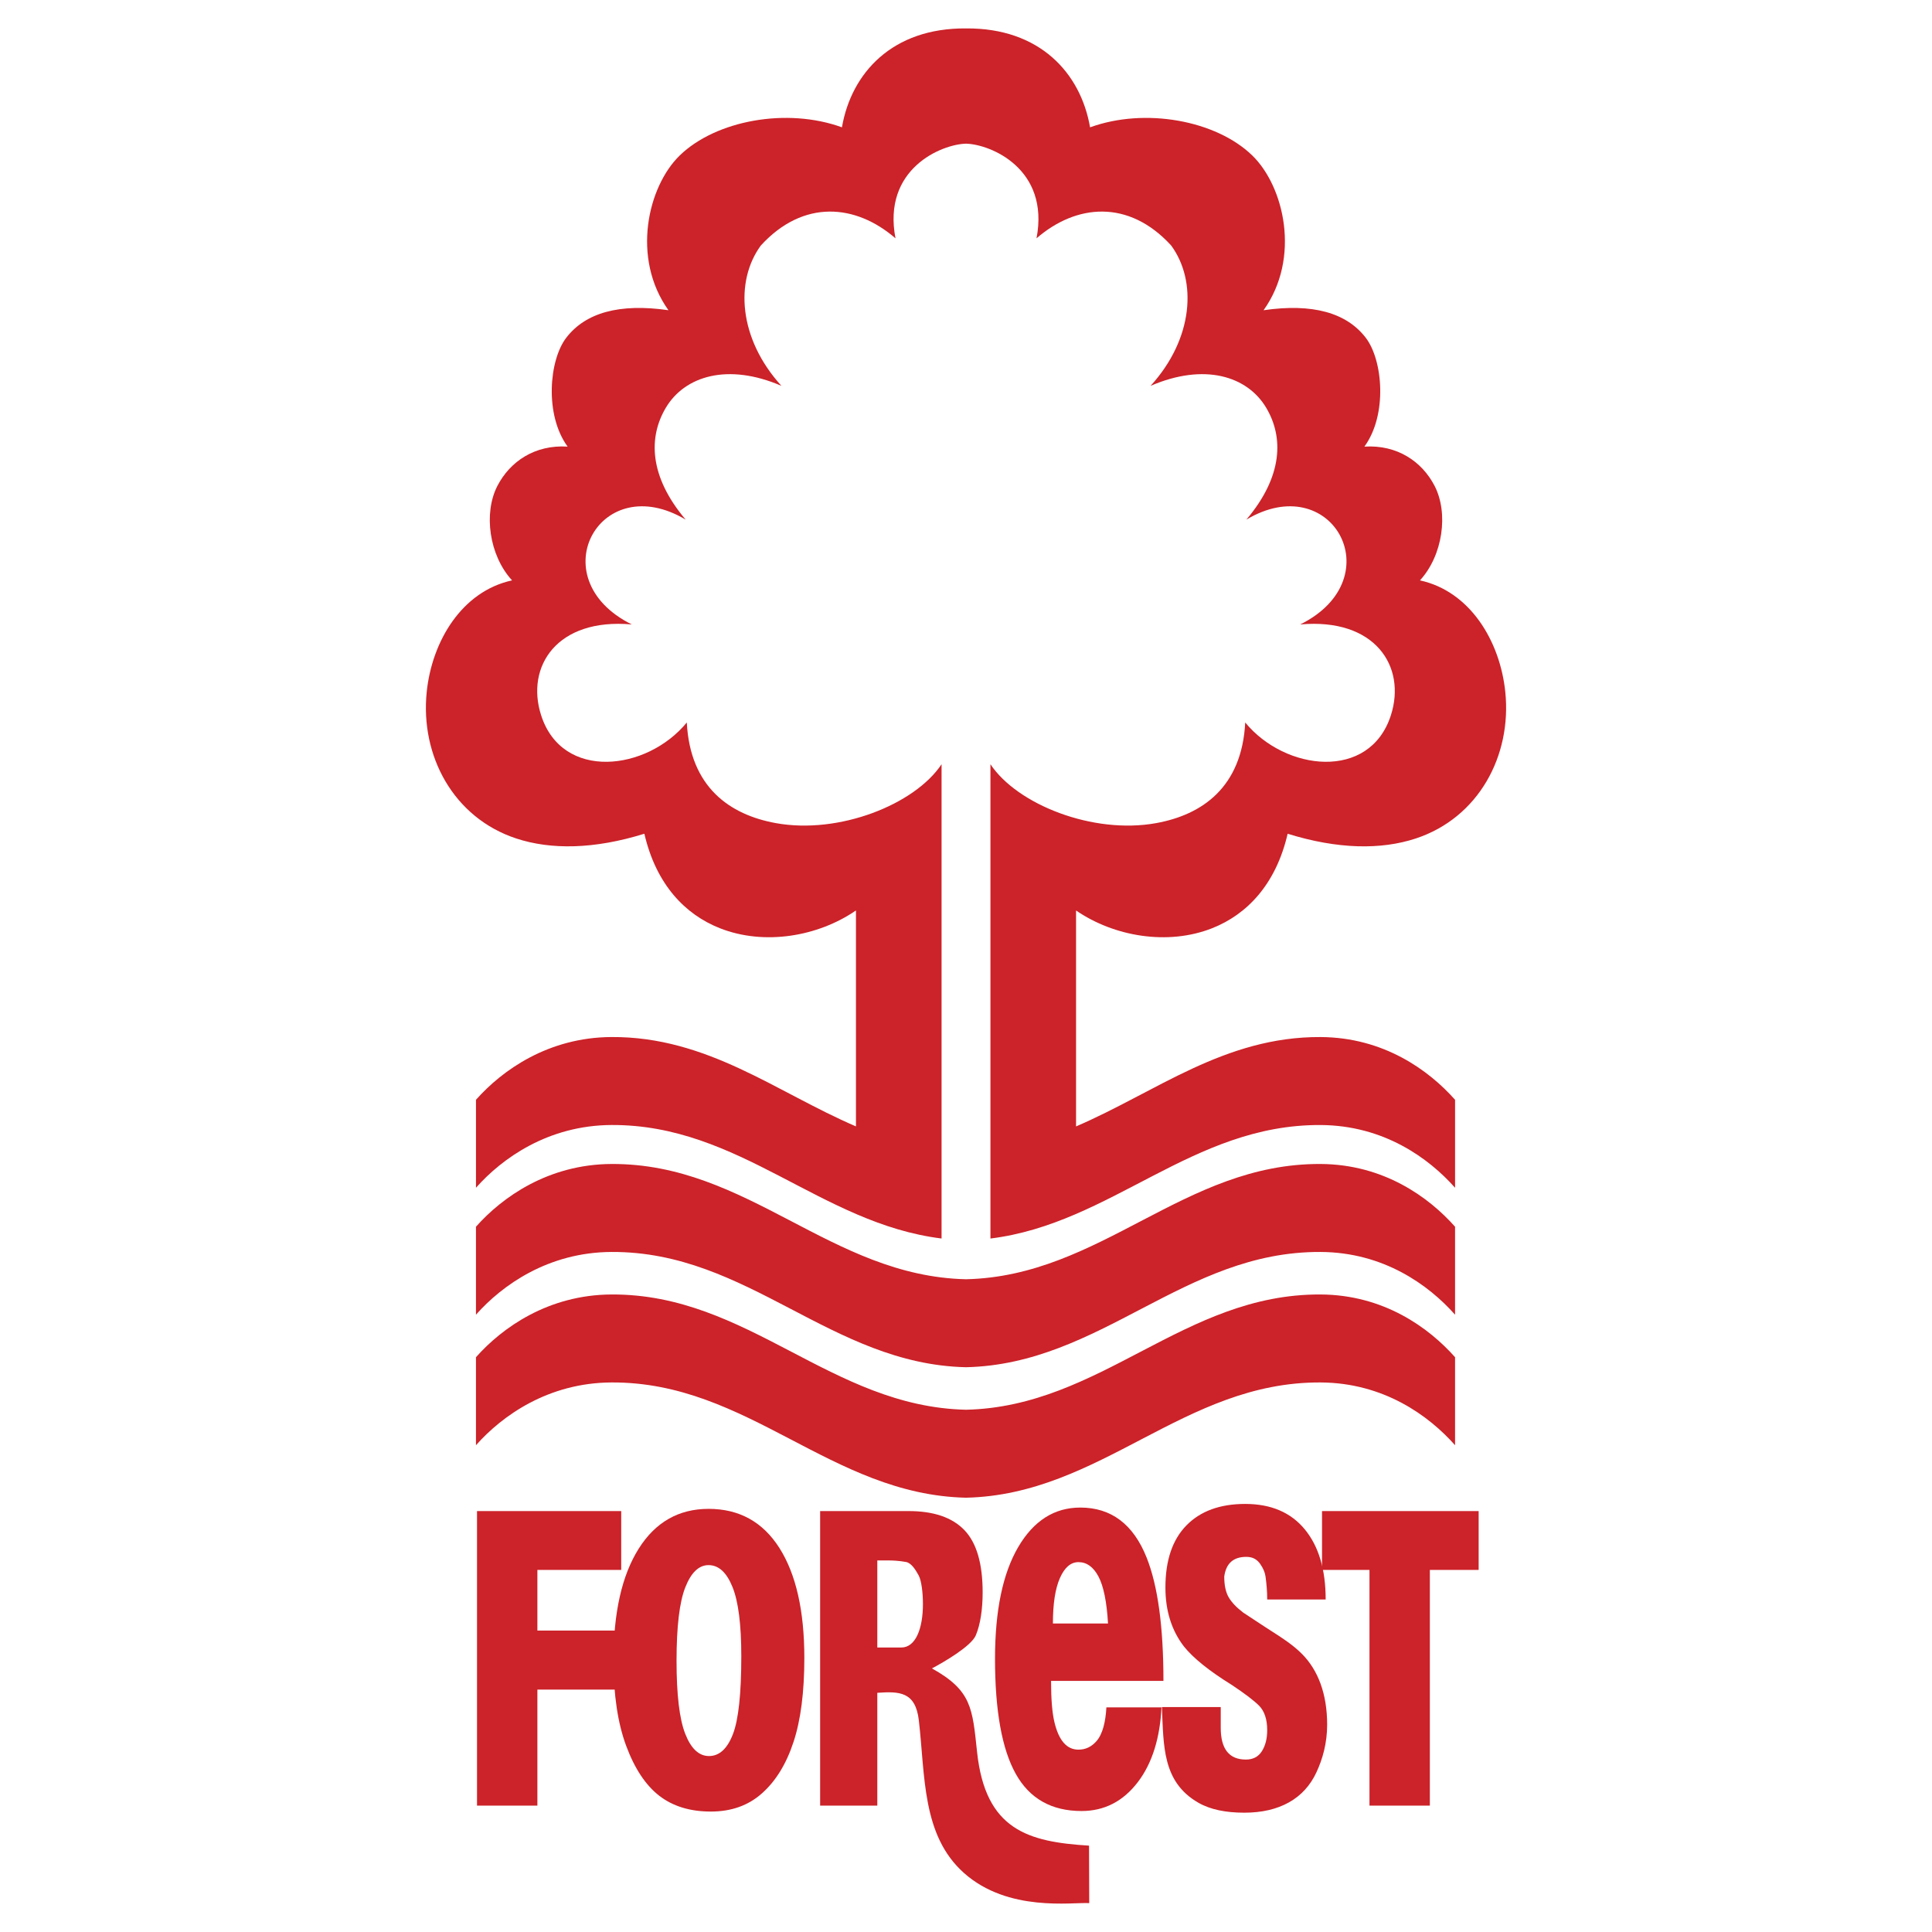
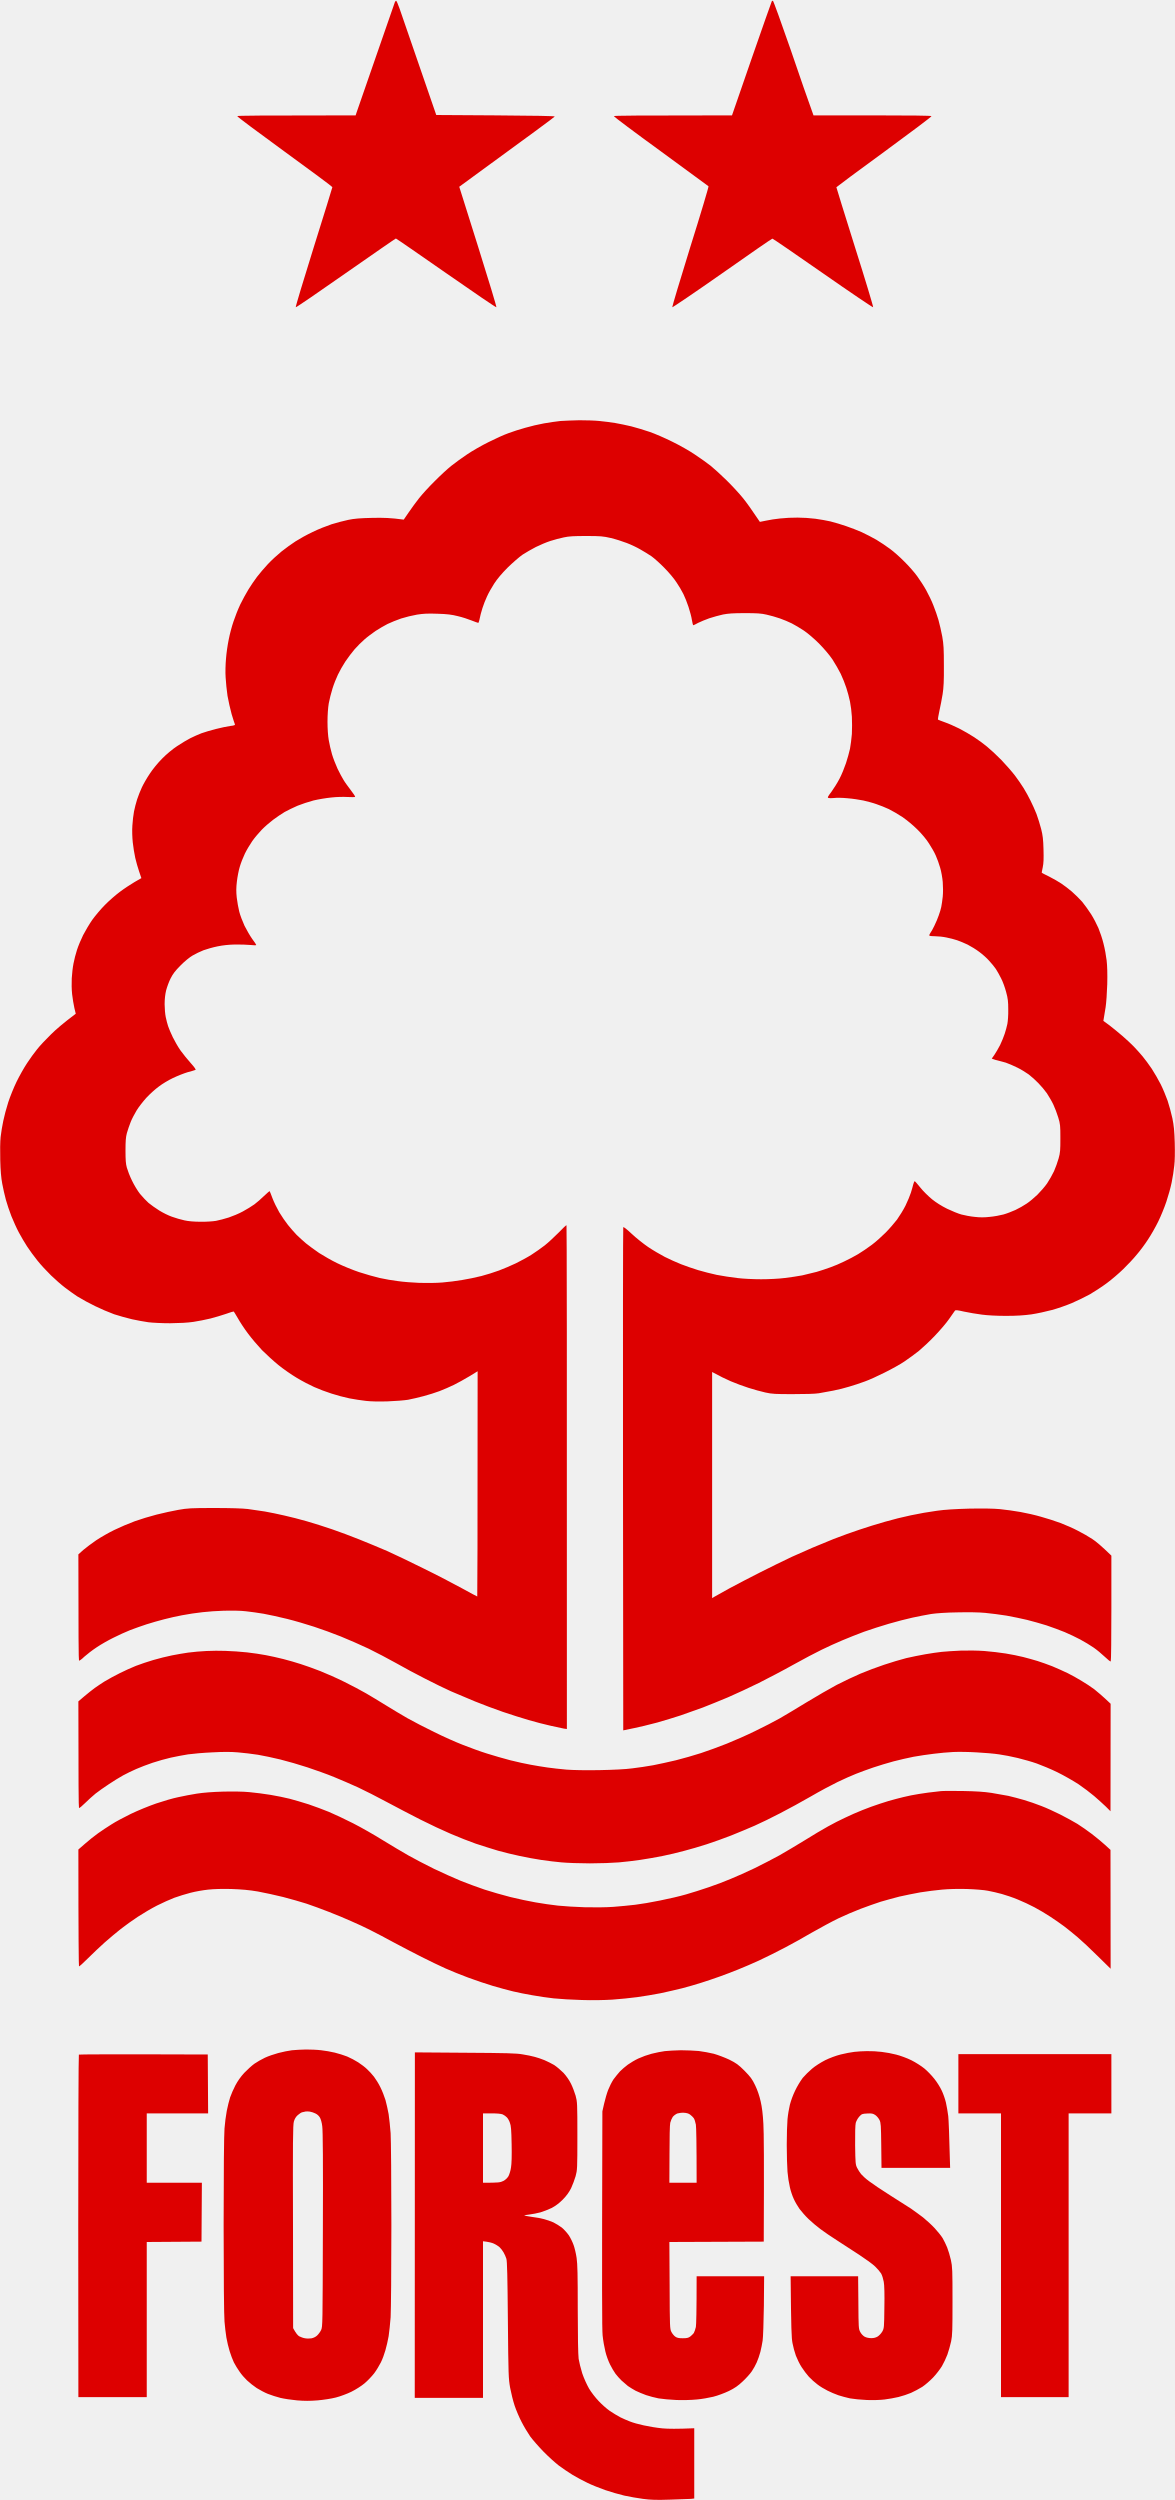
- <svg xmlns="http://www.w3.org/2000/svg" width="2500" height="2500" viewBox="0 0 192.756 192.756">
-   <g fill-rule="evenodd" clip-rule="evenodd">
-     <path fill="#fff" d="M0 0h192.756v192.756H0V0z" />
-     <path d="M145.172 118.471c-2.621-2.924-7.119-6.195-13.42-6.227-12.803-.068-20.859 9.834-32.936 11.324V76.249c2.68 4.021 10.225 7.017 16.533 5.874 4.605-.835 8.551-3.584 8.887-10.039 3.971 4.842 12.422 5.855 14.533-.724 1.561-4.858-1.572-9.731-9.045-9.059 4.666-2.313 5.422-6.295 3.912-8.984-1.463-2.606-5.057-3.997-9.285-1.476 3.656-4.319 3.729-8.237 1.963-11.181-1.877-3.133-6.152-4.48-11.52-2.164 4.291-4.717 4.645-10.482 2.049-14.007-4.25-4.642-9.486-4.131-13.43-.711 1.332-6.938-4.596-9.387-7.035-9.444-2.439.057-8.369 2.505-7.038 9.444-3.943-3.42-9.179-3.931-13.43.711-2.596 3.525-2.242 9.29 2.05 14.007-5.367-2.316-9.643-.969-11.52 2.164-1.765 2.943-1.694 6.862 1.963 11.181-4.228-2.521-7.821-1.13-9.285 1.476-1.51 2.689-.754 6.671 3.912 8.984-7.473-.673-10.606 4.2-9.046 9.059 2.112 6.579 10.562 5.565 14.534.724.336 6.455 4.282 9.204 8.886 10.039 6.309 1.144 13.854-1.853 16.533-5.874v47.319c-12.076-1.49-20.132-11.393-32.935-11.324-6.301.031-10.896 3.303-13.495 6.266l-.022 16.9c2.622-2.955 7.216-6.227 13.517-6.26 13.656-.072 21.877 11.193 35.375 11.5 13.498-.307 21.716-11.572 35.373-11.5 6.301.033 10.799 3.305 13.42 6.26v-16.939h.002z" fill="#fff" />
-     <path d="M87.529 168.891v11.258h-5.704V150.76h8.82c2.498 0 4.353.631 5.569 1.895 1.217 1.264 1.825 3.336 1.825 6.217 0 1.67-.227 3.213-.686 4.291-.458 1.078-3.17 2.66-4.374 3.295 3.978 2.209 4.038 3.982 4.504 8.346.834 7.768 5.082 8.961 11.17 9.336l.02 5.734c-1.705-.105-8.086.928-12.5-3.008-4.211-3.754-3.859-9.693-4.501-15.23-.334-2.88-1.962-2.894-4.143-2.745zm0-13.205v8.686h2.393c1.439 0 2.159-1.906 2.159-4.332 0-1.111-.142-2.344-.428-2.863-.283-.514-.698-1.219-1.242-1.334a9.693 9.693 0 0 0-1.049-.133c-.451-.038-1.285-.024-1.833-.024zM96.379 14.334c2.439.057 8.367 2.505 7.035 9.444 3.943-3.42 9.18-3.931 13.43.711 2.596 3.525 2.242 9.29-2.049 14.007 5.367-2.316 9.643-.969 11.52 2.164 1.766 2.943 1.693 6.862-1.963 11.181 4.229-2.521 7.822-1.13 9.285 1.476 1.51 2.689.754 6.671-3.912 8.984 7.473-.673 10.605 4.2 9.045 9.059-2.111 6.579-10.562 5.565-14.533.724-.336 6.455-4.281 9.204-8.887 10.039-6.309 1.144-13.854-1.853-16.533-5.874v47.319c12.076-1.49 20.133-11.393 32.936-11.324 6.301.031 10.799 3.303 13.42 6.26v-8.777c-2.621-2.955-7.119-6.227-13.42-6.26-9.602-.051-16.443 5.506-24.395 8.916V90.838c3.777 2.599 9.135 3.524 13.578 1.771 3.455-1.364 6.357-4.349 7.533-9.427 5.018 1.562 9.336 1.611 12.787.472 6.254-2.064 9.576-8.238 8.93-14.597-.518-5.081-3.506-10.06-8.516-11.152 2.285-2.493 2.869-6.709 1.455-9.438-1.248-2.408-3.713-4.112-7-3.908 2.322-3.179 1.844-8.633.139-10.857-1.912-2.495-5.295-3.461-10.199-2.75 3.73-5.221 2.057-12.356-1.131-15.446-3.604-3.493-10.682-4.803-16.178-2.802-.938-5.423-5.025-9.927-12.376-9.869C89.029 2.776 84.937 7.28 84 12.703c-5.497-2-12.573-.691-16.177 2.802-3.188 3.09-4.862 10.225-1.132 15.446-4.904-.711-8.287.255-10.199 2.75-1.705 2.225-2.183 7.678.14 10.857-3.288-.204-5.752 1.5-7.001 3.908-1.415 2.729-.83 6.945 1.456 9.438-5.011 1.093-7.999 6.071-8.516 11.152-.647 6.359 2.676 12.533 8.93 14.597 3.451 1.139 7.77 1.089 12.787-.472 1.175 5.079 4.078 8.063 7.533 9.427 4.443 1.753 9.801.828 13.578-1.771v21.544c-7.952-3.41-14.792-8.967-24.394-8.916-6.301.033-10.896 3.305-13.517 6.26v8.777c2.622-2.957 7.216-6.229 13.517-6.26 12.802-.068 20.859 9.834 32.935 11.324V76.249c-2.68 4.021-10.224 7.017-16.533 5.874-4.604-.835-8.55-3.584-8.886-10.039-3.971 4.842-12.421 5.855-14.534-.724-1.561-4.858 1.573-9.731 9.046-9.059-4.666-2.313-5.422-6.295-3.912-8.984 1.463-2.606 5.057-3.997 9.285-1.476-3.657-4.319-3.728-8.237-1.963-11.181 1.877-3.133 6.153-4.48 11.52-2.164-4.292-4.717-4.646-10.482-2.05-14.007 4.25-4.642 9.487-4.131 13.43-.711-1.333-6.939 4.597-9.387 7.036-9.444zm0 113.297c13.498-.307 21.716-11.572 35.373-11.5 6.301.033 10.799 3.305 13.42 6.26v8.777c-2.621-2.957-7.119-6.229-13.42-6.26-13.656-.072-21.875 11.193-35.373 11.5-13.498-.307-21.719-11.572-35.375-11.5-6.301.031-10.896 3.303-13.517 6.26v-8.777c2.622-2.955 7.216-6.227 13.517-6.26 13.656-.072 21.877 11.193 35.375 11.5zm0 13.019c13.498-.307 21.716-11.572 35.373-11.5 6.301.033 10.799 3.305 13.42 6.26v8.781c-2.621-2.959-7.119-6.23-13.42-6.264-13.656-.072-21.875 11.193-35.373 11.5-13.498-.307-21.719-11.572-35.375-11.5-6.301.033-10.896 3.305-13.517 6.264v-8.781c2.622-2.955 7.216-6.227 13.517-6.26 13.656-.072 21.877 11.194 35.375 11.5zM115.924 170.312h5.869v2.066c0 2.117.836 3.174 2.508 3.174.715 0 1.25-.279 1.602-.842.352-.559.525-1.254.525-2.086 0-1.084-.27-1.9-.809-2.449-.27-.266-.625-.568-1.07-.906s-.994-.725-1.65-1.162c-2.262-1.4-3.855-2.684-4.781-3.844-1.227-1.592-1.844-3.553-1.844-5.873 0-2.719.703-4.785 2.102-6.207 1.398-1.424 3.35-2.135 5.859-2.135 2.576 0 4.555.848 5.945 2.537 1.389 1.689 2.082 4.021 2.082 6.994h-5.834c0-.422-.014-.809-.045-1.16a17.776 17.776 0 0 0-.121-1.127c-.053-.402-.225-.812-.518-1.234a1.638 1.638 0 0 0-.57-.539c-.23-.127-.508-.191-.836-.191-1.287 0-2.02.656-2.195 1.969 0 .867.148 1.559.445 2.068s.787 1.023 1.461 1.533l2.154 1.416c1.025.65 1.799 1.16 2.32 1.537.518.377.992.771 1.408 1.195 1.553 1.58 2.479 3.924 2.479 7.023 0 1.852-.455 3.434-1.07 4.756-.613 1.318-1.529 2.322-2.752 3.004-1.219.68-2.703 1.023-4.443 1.023-1.836 0-3.387-.303-4.602-1.004-3.592-2.077-3.447-5.692-3.619-9.536z" fill="#cc2229" />
-     <path fill="#cc2229" d="M131.898 156.631v-5.871h15.627v5.871h-4.869v23.517h-6.023v-23.517h-4.735zM61.208 165.66c0-4.77.837-8.482 2.509-11.139 1.669-2.656 3.999-3.982 6.979-3.982 3.059 0 5.417 1.305 7.07 3.91 1.655 2.611 2.483 6.268 2.483 10.971 0 3.41-.362 6.211-1.085 8.393-.722 2.189-1.768 3.887-3.135 5.102-1.364 1.219-3.068 1.824-5.106 1.824-2.073 0-3.79-.525-5.147-1.574-1.357-1.051-2.458-2.709-3.302-4.982-.843-2.271-1.266-5.113-1.266-8.523zm6.291.037c0 3.387.288 5.814.869 7.293.58 1.475 1.368 2.211 2.367 2.211 1.025 0 1.822-.719 2.383-2.17.562-1.443.842-4.041.842-7.791 0-3.152-.292-5.457-.88-6.906-.586-1.457-1.382-2.182-2.389-2.182-.961 0-1.736.736-2.319 2.217-.582 1.473-.873 3.918-.873 7.328z" />
-     <path fill="#cc2229" d="M53.615 180.148h-6.023V150.76h14.387v5.871h-8.364v6.049h7.81v5.89h-7.81v11.578zM110.385 170.344h5.498c-.145 2.947-.883 5.521-2.355 7.449-1.471 1.928-3.342 2.893-5.621 2.893-3 0-5.191-1.24-6.568-3.715-1.379-2.473-2.066-6.299-2.066-11.479 0-4.799.773-8.512 2.314-11.141s3.607-3.941 6.195-3.941c3.088 0 5.293 1.666 6.617 4.99 1.117 2.799 1.678 6.895 1.678 12.301h-11.213c0 1.814.111 3.197.342 4.141.434 1.812 1.23 2.721 2.391 2.721.703 0 1.307-.283 1.801-.852.622-.713.905-1.93.987-3.367zm.162-8.367c-.125-2.154-.439-3.713-.947-4.678-.51-.963-1.178-1.445-2.004-1.445-.764 0-1.383.531-1.848 1.588-.467 1.055-.699 2.572-.699 4.535h5.498z" />
-   </g>
+ <svg xmlns="http://www.w3.org/2000/svg" width="94" height="200">
+   <path fill-rule="evenodd" d="M31.69.06c.03 0 .16.29.28.64l2.93 8.5 4.75.03c3.11.02 4.74.05 4.73.09s-1.73 1.31-7.64 5.62l1.51 4.8c.83 2.64 1.49 4.82 1.46 4.84-.02.03-1.83-1.2-4.02-2.73-2.18-1.52-3.99-2.77-4.02-2.77s-1.83 1.25-4.01 2.77c-2.18 1.53-3.98 2.76-4 2.73-.03-.02.62-2.18 1.44-4.8.82-2.61 1.49-4.78 1.49-4.81 0-.04-1.72-1.31-3.82-2.84s-3.81-2.8-3.79-2.84 1.67-.06 9.47-.06l.09-.27c.05-.14.74-2.15 1.55-4.47.8-2.32 1.48-4.26 1.5-4.32.03-.06.07-.11.1-.11m30.14 0c.04 0 .67 1.75 1.41 3.88.73 2.14 1.44 4.2 1.84 5.29h4.71c3.07 0 4.71.02 4.73.06s-1.69 1.32-3.79 2.86c-2.1 1.53-3.82 2.81-3.82 2.83 0 .03.67 2.19 1.49 4.8.83 2.62 1.48 4.78 1.45 4.8s-1.84-1.2-4.03-2.73c-2.18-1.52-4-2.77-4.03-2.76-.04 0-1.84 1.24-4.01 2.77-2.17 1.52-3.97 2.74-4 2.72-.02-.02.63-2.2 1.45-4.84.83-2.64 1.48-4.82 1.45-4.84-.03-.03-1.75-1.28-3.82-2.8-2.08-1.51-3.76-2.77-3.75-2.81.02-.04 1.66-.06 9.45-.06l1.57-4.54C61 2.2 61.72.13 61.74.11c.01-.03.05-.05.09-.05M46.35 33.62c.53 0 1.25.02 1.61.06.36.03.92.11 1.25.16.32.05.91.18 1.3.27.39.1 1.05.3 1.46.44s1.22.49 1.8.78c.58.28 1.41.75 1.83 1.04.43.28.99.69 1.25.89.25.2.82.72 1.26 1.15s1.04 1.08 1.33 1.44.71.94 1.35 1.9l.5-.1c.27-.06.77-.14 1.1-.17a12.5 12.5 0 0 1 2.84.02c.36.05.89.14 1.19.21a17 17 0 0 1 2.51.86c.34.16.87.43 1.18.61.31.19.8.51 1.09.73.29.21.81.67 1.15 1.02.35.34.81.87 1.02 1.16s.54.79.72 1.12.45.87.58 1.22c.14.34.32.87.41 1.18s.22.9.3 1.31c.11.64.13.98.13 2.34.01 1.22-.02 1.75-.1 2.27-.06.38-.18.99-.26 1.35s-.13.67-.11.69.27.11.54.21c.27.09.79.32 1.15.5s.9.5 1.21.7.77.54 1.02.75c.26.21.78.69 1.16 1.08.37.39.86.95 1.08 1.24s.53.74.69 1 .41.71.55 1c.15.29.36.77.48 1.07.11.3.28.84.37 1.19.13.51.17.84.19 1.64.02.74.01 1.1-.06 1.43-.05.24-.09.44-.08.44 0 .01.27.15.6.31.32.16.75.41.96.55.2.13.58.42.84.64.25.22.63.59.84.83.2.25.52.69.71.99s.45.8.58 1.1c.13.31.32.87.41 1.25.1.38.21.98.25 1.34.05.42.07 1.1.05 1.9-.02.69-.08 1.52-.13 1.84-.05.33-.12.71-.18 1.1l.49.36c.27.21.74.59 1.05.86.3.26.71.64.9.84.2.2.5.55.69.77.19.23.52.67.74 1 .21.33.54.89.72 1.25s.42.95.55 1.31c.12.36.29.99.38 1.4.12.59.16 1 .19 1.97.02.75.01 1.45-.04 1.83-.03.35-.13.95-.21 1.35-.08.39-.27 1.08-.42 1.52-.15.45-.44 1.16-.65 1.59s-.58 1.08-.82 1.44c-.23.36-.64.91-.9 1.21-.25.31-.74.83-1.08 1.16s-.92.83-1.3 1.11c-.37.28-.99.68-1.36.9-.38.21-1.04.53-1.46.71-.43.18-1.14.43-1.59.55-.44.12-1.18.28-1.64.35-.61.08-1.17.12-2.04.12-.72 0-1.48-.04-1.92-.1-.41-.05-1.04-.16-1.42-.24-.57-.13-.69-.14-.74-.07-.04.05-.25.35-.47.67s-.74.92-1.15 1.35-.98.96-1.27 1.2c-.29.23-.81.61-1.15.84s-1.06.63-1.59.89c-.53.27-1.24.59-1.58.71-.34.13-.9.31-1.24.41-.34.11-.92.25-1.28.32s-.87.16-1.15.21c-.31.05-1.09.07-2.08.07-1.39 0-1.66-.01-2.2-.13-.34-.08-.95-.24-1.34-.37-.39-.12-1.03-.36-1.43-.53-.39-.17-.89-.41-1.49-.74v18.09l.2-.12c.11-.07.65-.37 1.2-.67a120 120 0 0 1 4.97-2.51c.44-.2 1.18-.53 1.65-.73.46-.19 1.23-.51 1.7-.7a48 48 0 0 1 4.11-1.38 30 30 0 0 1 4.16-.88c.61-.09 1.49-.14 2.58-.17 1.09-.02 1.91-.01 2.45.04.44.04 1.19.15 1.65.23s1.2.25 1.64.38c.45.12 1.15.35 1.56.5.41.16 1.04.43 1.39.62.36.18.88.48 1.15.66.28.18.73.55 1.53 1.33v4.21c0 2.31-.02 4.23-.05 4.25-.03.03-.24-.14-.48-.37s-.65-.57-.9-.74c-.26-.18-.74-.47-1.06-.64s-.88-.44-1.24-.59-1.02-.39-1.46-.54c-.45-.14-1.15-.34-1.56-.44s-1.15-.25-1.64-.34c-.5-.08-1.27-.18-1.71-.22-.5-.05-1.36-.06-2.24-.04-.87.01-1.68.07-2.08.13a38 38 0 0 0-1.49.29c-.46.1-1.31.32-1.89.49-.59.17-1.48.46-1.99.64-.51.19-1.3.5-1.74.69-.45.19-1.19.52-1.65.75-.46.22-1.48.76-2.27 1.2-.78.44-2.03 1.09-2.76 1.46-.74.36-1.84.88-2.45 1.14-.62.26-1.53.63-2.02.82-.5.18-1.3.47-1.77.63-.48.16-1.32.41-1.87.57-.55.15-1.38.36-2.73.63l-.02-20.09c-.01-11.05 0-20.12.02-20.16.02-.05.28.15.67.52.35.33.94.8 1.32 1.06.37.25.97.6 1.33.79.36.18.95.45 1.31.59s.97.35 1.36.47c.4.12 1.07.29 1.49.38.43.08 1.16.2 1.62.25.46.06 1.33.1 1.93.1.59 0 1.45-.04 1.89-.1.44-.05 1.07-.15 1.4-.21.32-.07.84-.2 1.15-.28.31-.09.79-.25 1.09-.36.29-.1.79-.31 1.11-.47.33-.15.83-.42 1.12-.59s.78-.51 1.09-.74.8-.67 1.1-.97.71-.78.92-1.05c.2-.28.51-.78.68-1.12.17-.35.36-.81.43-1.03.07-.23.16-.53.19-.67.04-.15.09-.26.12-.25.03 0 .23.24.45.51.22.28.64.69.93.93.32.26.78.55 1.21.76.37.18.89.39 1.14.46.26.07.74.16 1.06.19.42.05.78.05 1.21 0 .34-.03.83-.12 1.09-.19s.69-.24.96-.36c.28-.13.68-.36.9-.51.23-.15.61-.47.86-.71.25-.25.6-.65.78-.91.17-.26.42-.69.55-.97a9 9 0 0 0 .37-1.03c.13-.46.14-.67.14-1.62 0-1-.01-1.13-.17-1.65-.09-.31-.27-.77-.39-1.03s-.36-.66-.52-.91a7.6 7.6 0 0 0-1.46-1.51c-.21-.15-.61-.4-.9-.54-.29-.15-.71-.32-.93-.4-.23-.07-.51-.14-.63-.17-.11-.02-.28-.07-.49-.15l.21-.3c.11-.16.32-.52.46-.79.13-.28.3-.68.37-.91.07-.22.17-.57.21-.78.04-.2.08-.72.07-1.15 0-.63-.03-.9-.17-1.4-.09-.35-.27-.84-.4-1.09-.13-.26-.32-.6-.42-.75-.11-.16-.34-.45-.53-.65-.18-.21-.54-.53-.8-.72-.25-.19-.67-.45-.93-.58-.25-.12-.63-.28-.84-.35-.2-.07-.59-.17-.85-.22-.27-.06-.67-.1-.9-.1s-.44-.02-.47-.05c-.02-.02.01-.12.07-.2.07-.09.22-.35.33-.59.12-.24.28-.62.35-.83.08-.21.17-.52.2-.67s.09-.53.12-.83c.03-.33.03-.79 0-1.17-.03-.34-.12-.86-.21-1.15-.08-.29-.24-.73-.35-.97-.1-.24-.35-.67-.54-.96-.19-.31-.59-.79-.94-1.13a9.5 9.5 0 0 0-1.19-.99c-.32-.21-.81-.5-1.08-.63-.28-.13-.72-.31-1-.4-.27-.1-.74-.22-1.04-.29-.3-.06-.87-.15-1.27-.18-.4-.04-.89-.05-1.07-.02-.19.02-.39.02-.45 0-.1-.04-.06-.11.23-.49.18-.25.48-.72.65-1.05.17-.32.4-.89.52-1.25s.26-.88.32-1.15c.05-.27.12-.81.15-1.18.02-.38.02-1 0-1.38-.02-.37-.09-.92-.15-1.21s-.19-.79-.29-1.09c-.1-.31-.3-.82-.45-1.13s-.45-.82-.66-1.15c-.25-.37-.66-.85-1.08-1.28-.39-.39-.92-.84-1.22-1.04-.29-.19-.72-.45-.96-.57s-.67-.3-.96-.4-.77-.24-1.06-.3c-.42-.1-.79-.12-1.74-.12-.93 0-1.33.03-1.74.11-.29.06-.78.2-1.09.3-.3.11-.71.27-.9.37-.18.1-.36.19-.39.19-.02 0-.07-.19-.11-.43-.03-.23-.16-.7-.27-1.04s-.3-.81-.41-1.03a9 9 0 0 0-.55-.93c-.19-.3-.63-.82-.97-1.16-.34-.35-.8-.76-1.02-.92-.23-.15-.63-.41-.91-.56-.27-.16-.76-.39-1.08-.51-.33-.13-.9-.31-1.28-.4-.61-.14-.81-.16-1.95-.16-1.01 0-1.39.02-1.8.11-.3.06-.78.19-1.09.29s-.83.32-1.15.48c-.33.17-.8.44-1.06.61-.25.17-.79.64-1.19 1.03-.48.48-.84.91-1.08 1.28-.2.31-.47.78-.59 1.06a8.3 8.3 0 0 0-.6 1.86c-.03.13-.07.23-.09.23-.03 0-.27-.09-.53-.19-.27-.11-.76-.27-1.11-.35-.47-.12-.85-.17-1.61-.19-.78-.03-1.14-.01-1.65.07-.36.06-.93.2-1.27.31-.34.12-.83.31-1.09.44-.25.13-.69.38-.96.56-.27.19-.68.49-.9.69-.22.19-.57.54-.77.77s-.53.67-.74.98c-.2.3-.47.78-.6 1.06-.13.27-.33.77-.43 1.1-.11.34-.24.87-.3 1.19-.06.36-.1.91-.1 1.48 0 .56.04 1.12.1 1.46.05.31.17.82.26 1.13s.29.82.44 1.15c.16.33.37.73.48.9.1.18.37.54.58.82.21.27.37.51.35.54-.03.02-.3.03-.61.01s-.89-.01-1.3.04c-.41.04-1.06.15-1.43.24-.38.1-.95.29-1.27.42-.33.14-.79.37-1.03.5-.24.14-.66.43-.93.63-.28.21-.69.57-.91.8-.23.24-.57.64-.75.9s-.45.71-.59 1-.33.77-.41 1.06c-.09.29-.19.82-.23 1.18-.06.49-.06.82-.01 1.28.04.34.13.85.2 1.12.07.28.26.78.42 1.13.17.34.45.82.62 1.06.18.24.32.45.32.48s-.2.03-.45 0-.8-.04-1.23-.04c-.51.01-.99.06-1.42.15-.36.07-.87.22-1.12.31-.26.1-.65.29-.87.42-.23.13-.65.47-.97.8-.42.42-.61.67-.79 1.03-.13.25-.29.69-.36.96-.08.33-.12.71-.12 1.11 0 .33.04.8.09 1.03s.13.56.19.73.22.57.37.87c.15.31.43.8.63 1.08s.57.73.82 1.01c.28.31.42.51.37.53-.04.02-.33.11-.64.19-.3.09-.83.3-1.18.47-.34.16-.84.46-1.11.67-.28.2-.73.61-1 .9-.27.3-.63.76-.79 1.03s-.38.68-.47.92c-.1.24-.23.64-.3.88-.09.33-.11.65-.11 1.4 0 .73.02 1.06.11 1.37.06.22.24.69.41 1.03.16.34.45.82.64 1.06.2.24.5.56.68.72.18.15.57.43.86.61s.75.41 1.02.5c.27.1.72.23 1 .29.3.07.79.11 1.27.11.43.01.99-.03 1.24-.07.26-.05.72-.17 1.03-.27.3-.1.81-.31 1.12-.48.3-.16.72-.42.93-.57.2-.15.55-.45.77-.67.23-.21.42-.39.44-.39s.12.24.23.55c.11.3.36.81.55 1.14.19.32.51.78.7 1.02s.51.6.69.79c.19.19.53.49.75.68.22.18.7.53 1.05.77.36.23 1.02.61 1.46.82.45.22 1.23.54 1.74.71.52.17 1.26.38 1.65.47s1.05.2 1.46.25c.41.06 1.18.12 1.71.14.55.02 1.34.01 1.83-.03a20 20 0 0 0 3.14-.52c.39-.1 1.02-.3 1.4-.44.37-.14.99-.4 1.36-.58.38-.19.94-.49 1.25-.69.3-.19.78-.53 1.05-.74.28-.22.77-.68 1.11-1.02.33-.35.62-.62.63-.59.02.03.04 9.1.03 40.3l-.23-.03c-.13-.03-.61-.13-1.07-.23s-1.26-.31-1.77-.46-1.44-.44-2.05-.65c-.62-.21-1.62-.59-2.24-.84-.61-.25-1.48-.62-1.92-.81-.45-.2-1.37-.65-2.05-1-.69-.35-1.74-.91-2.33-1.25-.6-.34-1.6-.86-2.21-1.16-.62-.29-1.61-.73-2.21-.97-.59-.24-1.56-.59-2.14-.78s-1.56-.48-2.17-.63c-.62-.15-1.46-.34-1.87-.41s-1.05-.16-1.43-.2c-.42-.05-1.1-.06-1.8-.04a21 21 0 0 0-3.29.36c-.38.07-1.02.21-1.43.32-.41.1-1.05.29-1.43.41-.37.12-.96.33-1.3.46-.35.14-.95.41-1.34.61-.39.19-.99.53-1.33.76-.35.23-.79.57-1 .76-.2.2-.39.33-.42.31-.03-.03-.05-1.95-.05-8.5l.39-.35c.22-.19.69-.54 1.04-.78.36-.24 1.02-.62 1.46-.83.45-.22 1.18-.53 1.62-.69s1.23-.4 1.74-.53 1.29-.3 1.74-.38c.74-.13.99-.15 2.86-.15 1.31 0 2.28.03 2.7.08.36.05.97.14 1.37.2.39.07 1.09.21 1.55.32.46.1 1.28.31 1.83.47s1.44.44 1.99.63 1.53.55 2.17.81c.65.26 1.66.68 2.24.93.58.26 1.9.89 2.92 1.4 1.03.5 2.4 1.22 3.06 1.58s1.21.66 1.23.66c.01 0 .03-4.05.03-18.02l-.67.41c-.37.22-.92.53-1.23.68-.3.15-.82.37-1.15.5-.32.12-.89.3-1.27.4-.37.1-.93.23-1.24.29-.31.05-1.05.11-1.65.13-.68.02-1.33.01-1.74-.04-.36-.04-.94-.13-1.3-.2a14.7 14.7 0 0 1-2.83-.91c-.34-.15-.97-.48-1.4-.74-.42-.25-1.08-.71-1.46-1.02-.37-.3-.96-.84-1.31-1.19-.34-.36-.85-.96-1.13-1.34-.28-.37-.64-.92-.8-1.21-.17-.28-.31-.53-.33-.54s-.3.07-.62.19c-.33.11-.88.28-1.24.37s-.98.21-1.37.27c-.48.07-1.09.1-1.86.11-.64 0-1.42-.04-1.74-.08-.33-.05-.92-.15-1.31-.24s-1.03-.27-1.43-.4a17.5 17.5 0 0 1-2.95-1.43c-.27-.18-.72-.5-.99-.71-.28-.21-.78-.65-1.11-.97-.34-.33-.83-.86-1.09-1.19-.26-.32-.63-.83-.82-1.12s-.49-.8-.66-1.12c-.18-.33-.44-.92-.6-1.31-.16-.4-.35-.99-.44-1.31-.09-.33-.22-.9-.29-1.28-.09-.48-.14-1.05-.16-1.9-.02-.74-.01-1.47.03-1.84.04-.35.13-.92.21-1.28.07-.36.25-1.03.4-1.5.15-.46.45-1.2.67-1.65s.59-1.11.83-1.47c.23-.36.6-.86.81-1.12.2-.26.7-.79 1.11-1.19.4-.4 1.02-.93 1.98-1.65l-.11-.46c-.06-.26-.14-.75-.18-1.1s-.05-.9-.03-1.27c.02-.36.08-.9.14-1.19.05-.29.18-.78.28-1.09s.32-.84.49-1.18c.18-.35.5-.89.73-1.22.23-.32.68-.86 1.01-1.19.32-.33.87-.81 1.21-1.06.34-.26.87-.6 1.17-.78.3-.17.54-.31.54-.31s-.08-.24-.18-.53-.24-.78-.31-1.09-.16-.87-.2-1.25c-.04-.4-.06-.95-.03-1.34.02-.36.08-.86.13-1.12s.16-.69.25-.97c.09-.27.26-.71.38-.96.12-.26.4-.75.63-1.09.24-.37.65-.87 1-1.22.33-.34.85-.77 1.19-.99.32-.22.8-.5 1.05-.63.26-.13.66-.31.9-.4s.76-.24 1.15-.34.91-.21 1.14-.24c.34-.04.41-.07.38-.14-.03-.06-.14-.42-.26-.81-.11-.4-.26-1.06-.33-1.47-.06-.41-.13-1.07-.15-1.47-.03-.39-.01-1.06.03-1.49.03-.43.13-1.13.22-1.55.08-.42.25-1.06.38-1.43.12-.37.36-.98.54-1.36.18-.37.48-.92.66-1.21s.48-.74.68-1c.19-.25.58-.71.87-1.02s.78-.76 1.09-1.01.81-.61 1.12-.81.92-.54 1.37-.75c.44-.22 1.13-.49 1.52-.62.39-.12.99-.28 1.33-.35.47-.1.95-.14 1.93-.16.9-.02 1.49 0 2.51.14l.41-.6c.22-.32.59-.83.82-1.12s.78-.9 1.23-1.34c.44-.45 1.05-1.01 1.34-1.24s.86-.65 1.27-.92c.41-.28 1.18-.72 1.71-.98.53-.27 1.24-.59 1.58-.71.34-.13.96-.33 1.37-.44.41-.12 1.08-.28 1.49-.35s1-.16 1.31-.19c.3-.02.99-.05 1.52-.06m-28.33 98.45c.49.01 1.28.07 1.74.12s1.13.15 1.49.22c.36.06.99.21 1.4.31s1.05.29 1.42.41c.38.12 1.08.37 1.56.56s1.34.57 1.92.86 1.37.7 1.74.92c.38.22 1.09.65 1.59.96.49.31 1.28.77 1.74 1.04.46.26 1.41.75 2.11 1.09.7.35 1.73.81 2.3 1.03.56.22 1.43.54 1.92.69.5.16 1.34.4 1.87.54.53.13 1.27.3 1.64.36.38.07.98.17 1.34.22s1.04.13 1.52.17c.54.04 1.54.06 2.64.04 1.09-.02 2.1-.07 2.61-.14.46-.05 1.22-.17 1.68-.25.46-.09 1.29-.27 1.83-.4.55-.14 1.44-.39 1.99-.57s1.48-.52 2.08-.76 1.62-.69 2.27-1.01c.65-.31 1.53-.77 1.96-1.01.42-.24 1.4-.83 2.17-1.3s1.85-1.09 2.39-1.38c.55-.28 1.4-.69 1.9-.9.49-.21 1.35-.53 1.89-.71.55-.19 1.35-.42 1.77-.53.43-.1 1.12-.24 1.53-.31s.99-.16 1.3-.19.99-.08 1.52-.1c.56-.02 1.35-.01 1.9.03.51.04 1.28.13 1.71.2.42.07 1.05.19 1.39.28.35.09.86.23 1.15.32s.82.28 1.18.42c.36.15.92.4 1.25.56.32.16.82.44 1.11.62.3.17.74.47 1 .66.25.2.65.53 1.31 1.16l-.01 8.6-.38-.38c-.22-.21-.63-.58-.92-.83s-.86-.68-1.27-.96c-.42-.27-1.17-.7-1.68-.95s-1.26-.56-1.65-.7-1.08-.33-1.52-.44c-.45-.11-1.12-.24-1.49-.29-.38-.06-1.19-.13-1.8-.16-.62-.04-1.46-.05-1.87-.03s-1.11.08-1.55.14c-.45.05-1.17.16-1.62.24-.44.09-1.17.25-1.61.37-.45.12-1.17.34-1.62.49-.44.15-1.07.38-1.39.51-.33.13-.99.42-1.46.65-.48.23-1.45.75-2.15 1.16-.7.4-1.8 1.01-2.45 1.34-.65.34-1.57.79-2.05 1s-1.32.56-1.87.78c-.54.21-1.42.53-1.95.7s-1.34.41-1.81.53c-.46.13-1.24.31-1.73.41-.5.1-1.3.24-1.78.31-.47.07-1.24.16-1.7.2-.47.04-1.51.08-2.33.08s-1.84-.04-2.27-.08-1.14-.12-1.59-.19a31 31 0 0 1-3.47-.74c-.48-.14-1.29-.4-1.81-.57-.51-.18-1.4-.53-1.98-.78-.59-.25-1.68-.76-2.43-1.14s-1.97-1.02-2.7-1.41c-.73-.4-1.77-.92-2.3-1.17-.53-.24-1.4-.62-1.92-.83-.53-.22-1.49-.56-2.12-.77s-1.61-.49-2.17-.63c-.57-.14-1.38-.31-1.8-.38-.43-.07-1.14-.15-1.59-.19-.58-.05-1.16-.05-2.08 0-.7.03-1.57.11-1.92.16-.36.06-.98.17-1.37.26s-1.05.27-1.46.41-1 .36-1.31.5c-.3.13-.78.36-1.05.51-.28.15-.79.47-1.15.71-.36.23-.84.58-1.06.75-.22.18-.6.52-.84.76s-.45.41-.48.39c-.03-.03-.05-1.96-.05-8.53l.48-.41c.27-.23.64-.52.83-.66s.53-.36.76-.51a19.5 19.5 0 0 1 2.53-1.26c.36-.14.99-.35 1.4-.47s1.08-.29 1.49-.37.98-.18 1.28-.22a18.5 18.5 0 0 1 2.98-.14m58.99 11.21c1.09.02 1.7.06 2.3.15.44.07 1.06.18 1.36.24.31.07.87.22 1.25.33.37.11 1 .32 1.39.48.4.15 1.07.46 1.51.68s1.05.56 1.37.75c.31.2.84.56 1.16.81.33.25.8.63 1.49 1.27l.01 9.51-1.05-1.03c-.57-.57-1.29-1.24-1.6-1.5-.3-.26-.78-.64-1.05-.85-.28-.21-.78-.56-1.12-.78-.34-.23-.92-.57-1.28-.76-.35-.19-.96-.47-1.33-.62-.38-.16-.95-.35-1.27-.44-.33-.09-.83-.21-1.12-.26-.29-.06-1.04-.12-1.68-.14-.69-.02-1.48 0-1.99.05-.46.04-1.24.14-1.74.22-.49.09-1.25.24-1.68.34-.42.11-1.09.29-1.49.41-.39.13-1.12.38-1.61.57-.5.19-1.29.53-1.77.76s-1.46.76-2.18 1.17a51 51 0 0 1-4.19 2.21c-.46.21-1.2.53-1.65.71a40 40 0 0 1-2.95 1.06c-.39.13-1.08.32-1.52.44-.44.11-1.23.29-1.74.4-.51.1-1.35.24-1.86.31-.52.07-1.41.16-1.99.2-.65.04-1.6.06-2.46.03-.76-.02-1.77-.08-2.23-.13s-1.23-.16-1.71-.25c-.48-.08-1.18-.22-1.55-.31-.38-.09-1.11-.29-1.62-.44s-1.39-.45-1.96-.66c-.56-.21-1.39-.54-1.83-.74s-1.3-.61-1.89-.91c-.6-.3-1.59-.82-2.21-1.15-.61-.33-1.45-.78-1.86-.98a28 28 0 0 0-1.56-.73c-.44-.2-1.25-.54-1.8-.75-.55-.22-1.36-.51-1.8-.66-.44-.14-1.28-.38-1.86-.53-.59-.15-1.49-.34-2.02-.44-.7-.12-1.28-.17-2.12-.2-.73-.02-1.4 0-1.86.05-.39.04-1.02.15-1.4.25-.37.09-.96.28-1.3.4-.34.13-.97.41-1.4.63s-1.11.62-1.52.89-1.03.71-1.37.98-.93.76-1.3 1.09c-.38.34-.98.91-1.34 1.27s-.67.64-.7.63c-.02-.02-.05-2.13-.05-9.35l.54-.47c.29-.26.76-.63 1.04-.83s.76-.52 1.07-.71c.3-.2 1-.57 1.55-.84.56-.27 1.44-.63 2.02-.83.56-.19 1.34-.42 1.74-.5a28 28 0 0 1 1.52-.29c.5-.08 1.3-.14 2.08-.16s1.6-.01 2.11.04c.46.04 1.23.14 1.71.22s1.17.22 1.52.31c.36.09 1.05.3 1.53.45.47.16 1.2.43 1.61.6s1.28.58 1.93.91 1.72.94 2.39 1.36c.67.41 1.59.96 2.05 1.22s1.38.74 2.05 1.07c.67.32 1.63.75 2.14.96.52.21 1.37.52 1.9.7.53.17 1.45.44 2.05.59s1.5.34 2.02.43c.51.09 1.32.21 1.8.26s1.44.11 2.14.13c.76.02 1.68.01 2.27-.03.55-.04 1.34-.12 1.77-.17s1.32-.2 1.99-.34c.67-.13 1.6-.35 2.08-.49s1.29-.39 1.8-.57c.51-.17 1.31-.47 1.77-.67.46-.19 1.32-.57 1.9-.85s1.47-.75 1.99-1.03c.51-.29 1.43-.84 2.05-1.22.61-.38 1.44-.88 1.83-1.09.39-.22 1.01-.54 1.37-.7a23 23 0 0 1 2.82-1.13c.38-.13.95-.3 1.28-.38.32-.09.85-.21 1.18-.28.32-.07.94-.16 1.36-.22.43-.05.89-.11 1.03-.12.14-.02.92-.02 1.74-.01m-52.53 20.68c.36 0 .9.02 1.21.06.31.03.8.12 1.09.19s.74.21.99.31c.26.11.66.32.89.47s.55.39.7.54c.16.14.41.42.56.61.14.19.38.56.51.84.14.27.32.74.41 1.03.08.29.19.79.25 1.12.05.33.12 1.01.16 1.53.03.53.06 3.74.06 7.36s-.03 6.83-.06 7.36c-.04.51-.11 1.2-.16 1.52-.06.33-.17.83-.26 1.13-.08.29-.24.72-.36.96s-.36.64-.54.88c-.19.24-.53.6-.77.8-.25.21-.69.49-1.05.67-.35.17-.89.37-1.24.46-.34.09-1 .19-1.46.23-.64.05-1.03.05-1.65 0-.44-.04-1.04-.13-1.33-.2s-.74-.22-1-.32c-.25-.1-.66-.32-.9-.47a7 7 0 0 1-.77-.61c-.18-.17-.45-.48-.59-.69-.15-.2-.35-.54-.46-.75-.1-.2-.25-.61-.34-.9a10 10 0 0 1-.26-1.09c-.05-.31-.12-.89-.15-1.28-.04-.43-.07-3.57-.07-7.7 0-4.16.03-7.29.07-7.74.03-.41.11-1.04.18-1.4s.19-.85.27-1.09.27-.67.42-.96c.18-.34.43-.7.71-1 .24-.25.6-.58.81-.73.2-.14.58-.36.84-.48.25-.12.74-.29 1.08-.38s.83-.19 1.09-.22.76-.05 1.12-.06m-.3 5.02c-.07.01-.24.12-.36.23-.15.13-.25.3-.31.51-.08.27-.09 1.56-.07 8.42l.01 8.11c.22.41.37.58.48.65.12.06.32.14.46.16.13.03.36.03.51.01.16-.03.34-.11.46-.22.11-.1.26-.3.33-.45.12-.27.12-.43.14-8.04.02-5.33 0-7.92-.05-8.26-.03-.28-.12-.59-.19-.7a.84.84 0 0 0-.35-.32 1.7 1.7 0 0 0-.45-.15 1.3 1.3 0 0 0-.34-.01c-.07.02-.19.04-.27.06m30.29-4.96c.45 0 1.1.03 1.43.06.33.04.87.14 1.2.22.32.09.88.3 1.24.47.56.28.73.4 1.22.89.48.49.61.66.85 1.16.19.39.34.84.44 1.28.11.47.18 1.04.22 1.81.04.65.06 2.85.03 9.42l-7.55.03.02 3.47c.01 3.34.02 3.49.14 3.72.07.14.21.31.31.38.14.1.28.13.6.13.33 0 .45-.03.59-.13.1-.08.23-.2.29-.28.05-.08.13-.31.17-.49.03-.19.06-1.18.06-4.06h5.4l-.02 2.36c-.02 1.29-.06 2.55-.1 2.79-.03.24-.12.64-.18.9-.07.26-.2.64-.29.84-.09.21-.27.53-.4.72s-.45.55-.72.8c-.37.35-.64.54-1.11.77-.36.17-.89.37-1.25.46-.34.08-.94.19-1.33.22-.4.04-1.11.06-1.62.04-.49-.02-1.13-.08-1.43-.13-.29-.06-.73-.17-.99-.26s-.63-.25-.84-.35a8 8 0 0 1-.62-.38 10 10 0 0 1-.52-.45c-.14-.14-.36-.38-.47-.53-.12-.16-.31-.49-.44-.75s-.3-.72-.37-1.03c-.08-.31-.18-.88-.22-1.28-.05-.52-.06-3.11-.02-17.93l.14-.62c.08-.34.22-.84.32-1.09.1-.26.29-.64.43-.85.15-.2.38-.49.52-.64s.43-.39.63-.54c.21-.15.58-.37.84-.49a7 7 0 0 1 1.06-.38c.32-.08.8-.18 1.05-.21.26-.03.84-.06 1.29-.07m-.65 5.33c-.07.1-.16.31-.2.47s-.06 1.21-.06 2.54l-.01 2.26h2.18c0-3.31-.03-4.44-.06-4.65-.04-.2-.11-.44-.17-.52s-.19-.21-.29-.28c-.11-.09-.29-.14-.5-.15-.17-.01-.41.02-.53.06-.12.05-.28.17-.36.27m15.53-5.26a9 9 0 0 1 2.35.28c.32.08.87.28 1.21.45s.81.47 1.04.66.59.56.8.83c.21.26.47.68.58.92.12.24.27.67.34.96.07.3.15.79.19 1.1.03.3.08 1.36.15 4.14h-5.49l-.02-1.79c-.02-1.65-.03-1.81-.14-2.04-.07-.14-.22-.32-.34-.4-.19-.12-.28-.14-.64-.12-.4.02-.44.03-.64.25-.12.13-.24.36-.28.5-.04.17-.06.82-.05 1.79.02 1.43.03 1.55.16 1.81.08.16.22.38.32.5s.38.38.64.57c.25.19 1 .7 1.67 1.12s1.42.9 1.68 1.07c.25.18.69.49.96.7.27.22.69.6.93.86s.53.62.64.8c.11.19.27.52.36.74.09.23.23.68.3 1 .12.55.13.79.13 3.28 0 2.36-.01 2.74-.11 3.24-.07.31-.2.78-.3 1.06-.1.27-.3.69-.44.93-.15.24-.46.65-.7.9s-.63.59-.87.75c-.24.15-.65.37-.9.48-.26.11-.71.26-1 .33s-.79.16-1.12.2c-.34.04-.93.06-1.42.04-.47-.02-1.07-.08-1.34-.13-.27-.06-.69-.17-.93-.25a8 8 0 0 1-.87-.37c-.24-.12-.61-.34-.81-.5a6 6 0 0 1-.68-.61c-.17-.19-.43-.53-.58-.77-.16-.24-.36-.66-.46-.92-.1-.27-.22-.72-.27-1-.08-.4-.11-1.06-.15-5.35h5.4l.02 2.11c.01 2.02.02 2.11.15 2.35.07.14.22.3.34.37s.33.12.52.12c.2.01.38-.04.52-.12.12-.07.29-.25.38-.4.15-.28.15-.3.17-1.93.02-1.04 0-1.81-.05-2.06-.04-.22-.13-.52-.21-.66-.08-.13-.3-.39-.48-.56-.18-.18-.76-.6-1.28-.94s-1.32-.86-1.77-1.15-1.05-.69-1.32-.9c-.27-.2-.7-.56-.96-.81-.25-.24-.57-.61-.72-.81-.15-.21-.36-.57-.46-.8-.11-.23-.25-.65-.31-.93a9 9 0 0 1-.19-1.24c-.03-.39-.06-1.36-.06-2.15s.03-1.71.06-2.05c.03-.35.12-.87.19-1.16a6.6 6.6 0 0 1 1.03-2.15c.17-.2.5-.53.74-.73.24-.21.7-.5 1.05-.68.36-.18.88-.37 1.24-.46.35-.09.83-.18 1.09-.21s.71-.06 1.01-.06m-36.16.1 4.01.03c3.34.02 4.12.04 4.61.13.33.05.76.14.97.2.2.05.55.17.77.26s.57.27.78.39c.2.13.54.42.75.63.22.24.46.58.6.87.13.26.29.69.37.96.13.48.14.6.14 3.22 0 2.61-.01 2.73-.14 3.21-.08.27-.24.71-.36.96-.17.34-.36.6-.67.92-.3.3-.59.51-.89.67-.25.12-.66.28-.9.35-.25.07-.64.14-.87.17-.24.03-.42.06-.42.08 0 .01.27.06.6.11.34.04.78.12.98.18.21.05.54.17.75.26.2.1.51.29.68.42.17.14.42.42.56.62.13.2.3.55.38.78.08.22.19.68.24 1.03.07.5.09 1.3.09 4.1 0 2.12.03 3.66.07 3.96.04.26.17.79.29 1.17.13.39.37.91.54 1.21.17.29.51.73.76.99.24.26.64.62.9.8.25.17.63.4.84.51.22.11.57.26.78.34.22.09.71.23 1.1.31.4.09 1.07.2 1.5.24.45.04 1.14.05 2.54-.01v5.62l-.26.03c-.15.01-.89.04-1.66.06-1.12.04-1.56.02-2.18-.06-.42-.06-1.1-.17-1.49-.26s-1.08-.29-1.52-.44c-.45-.16-1.09-.41-1.43-.58-.34-.16-.89-.45-1.21-.65-.33-.2-.82-.54-1.09-.74-.27-.21-.82-.7-1.21-1.1s-.87-.95-1.07-1.22c-.19-.28-.51-.8-.69-1.16-.19-.36-.44-.95-.56-1.31s-.28-1-.36-1.43c-.13-.75-.14-.94-.18-5.43-.03-3.5-.06-4.7-.12-4.89-.04-.14-.14-.36-.22-.5s-.22-.33-.32-.42-.3-.22-.46-.29c-.15-.07-.41-.14-.87-.19v12.53h-5.46zm5.45 10.43c1.24 0 1.38-.02 1.62-.14.19-.1.32-.23.42-.39.07-.14.17-.45.2-.69.05-.28.07-.95.05-1.87-.02-1.16-.05-1.49-.14-1.71-.05-.16-.16-.35-.24-.43-.07-.08-.23-.19-.34-.24-.13-.05-.44-.08-.88-.08h-.69zm-22.02-10.26.03 4.71h-4.91v5.55h4.41l-.03 4.71-4.38.03v12.41H6.27l-.01-13.68c0-7.52.02-13.7.05-13.72s2.36-.04 10.31-.01m60.05-.03h12.24v4.74h-3.42v22.7h-5.41v-22.7h-3.41z" style="fill:#d00" data-source="https://football-logos.cc" />
</svg>
